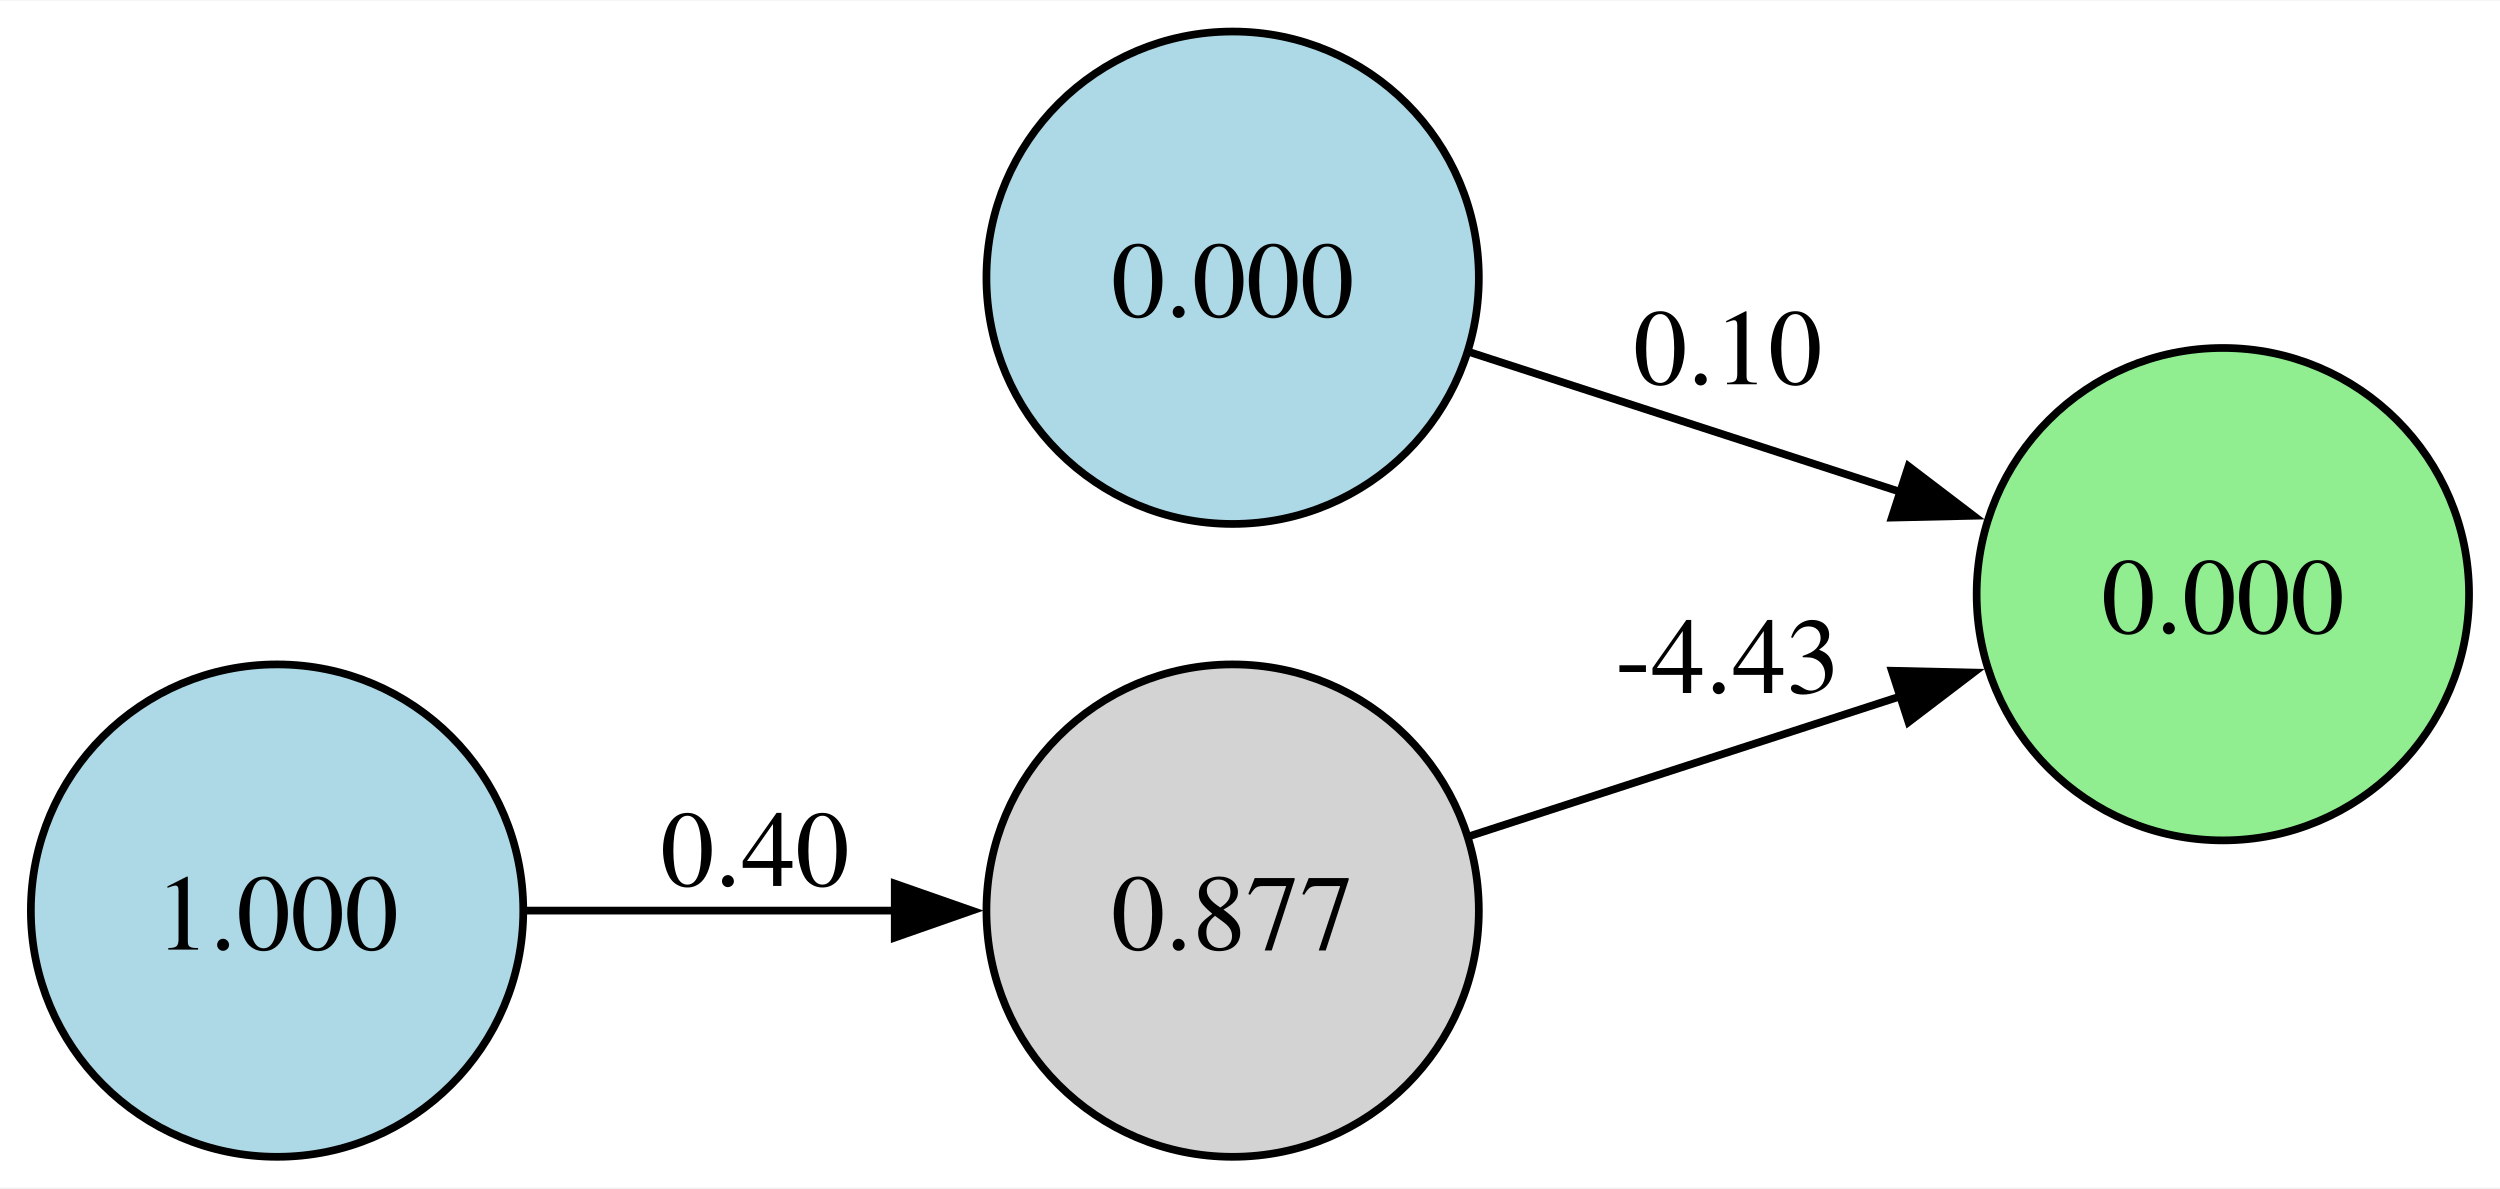
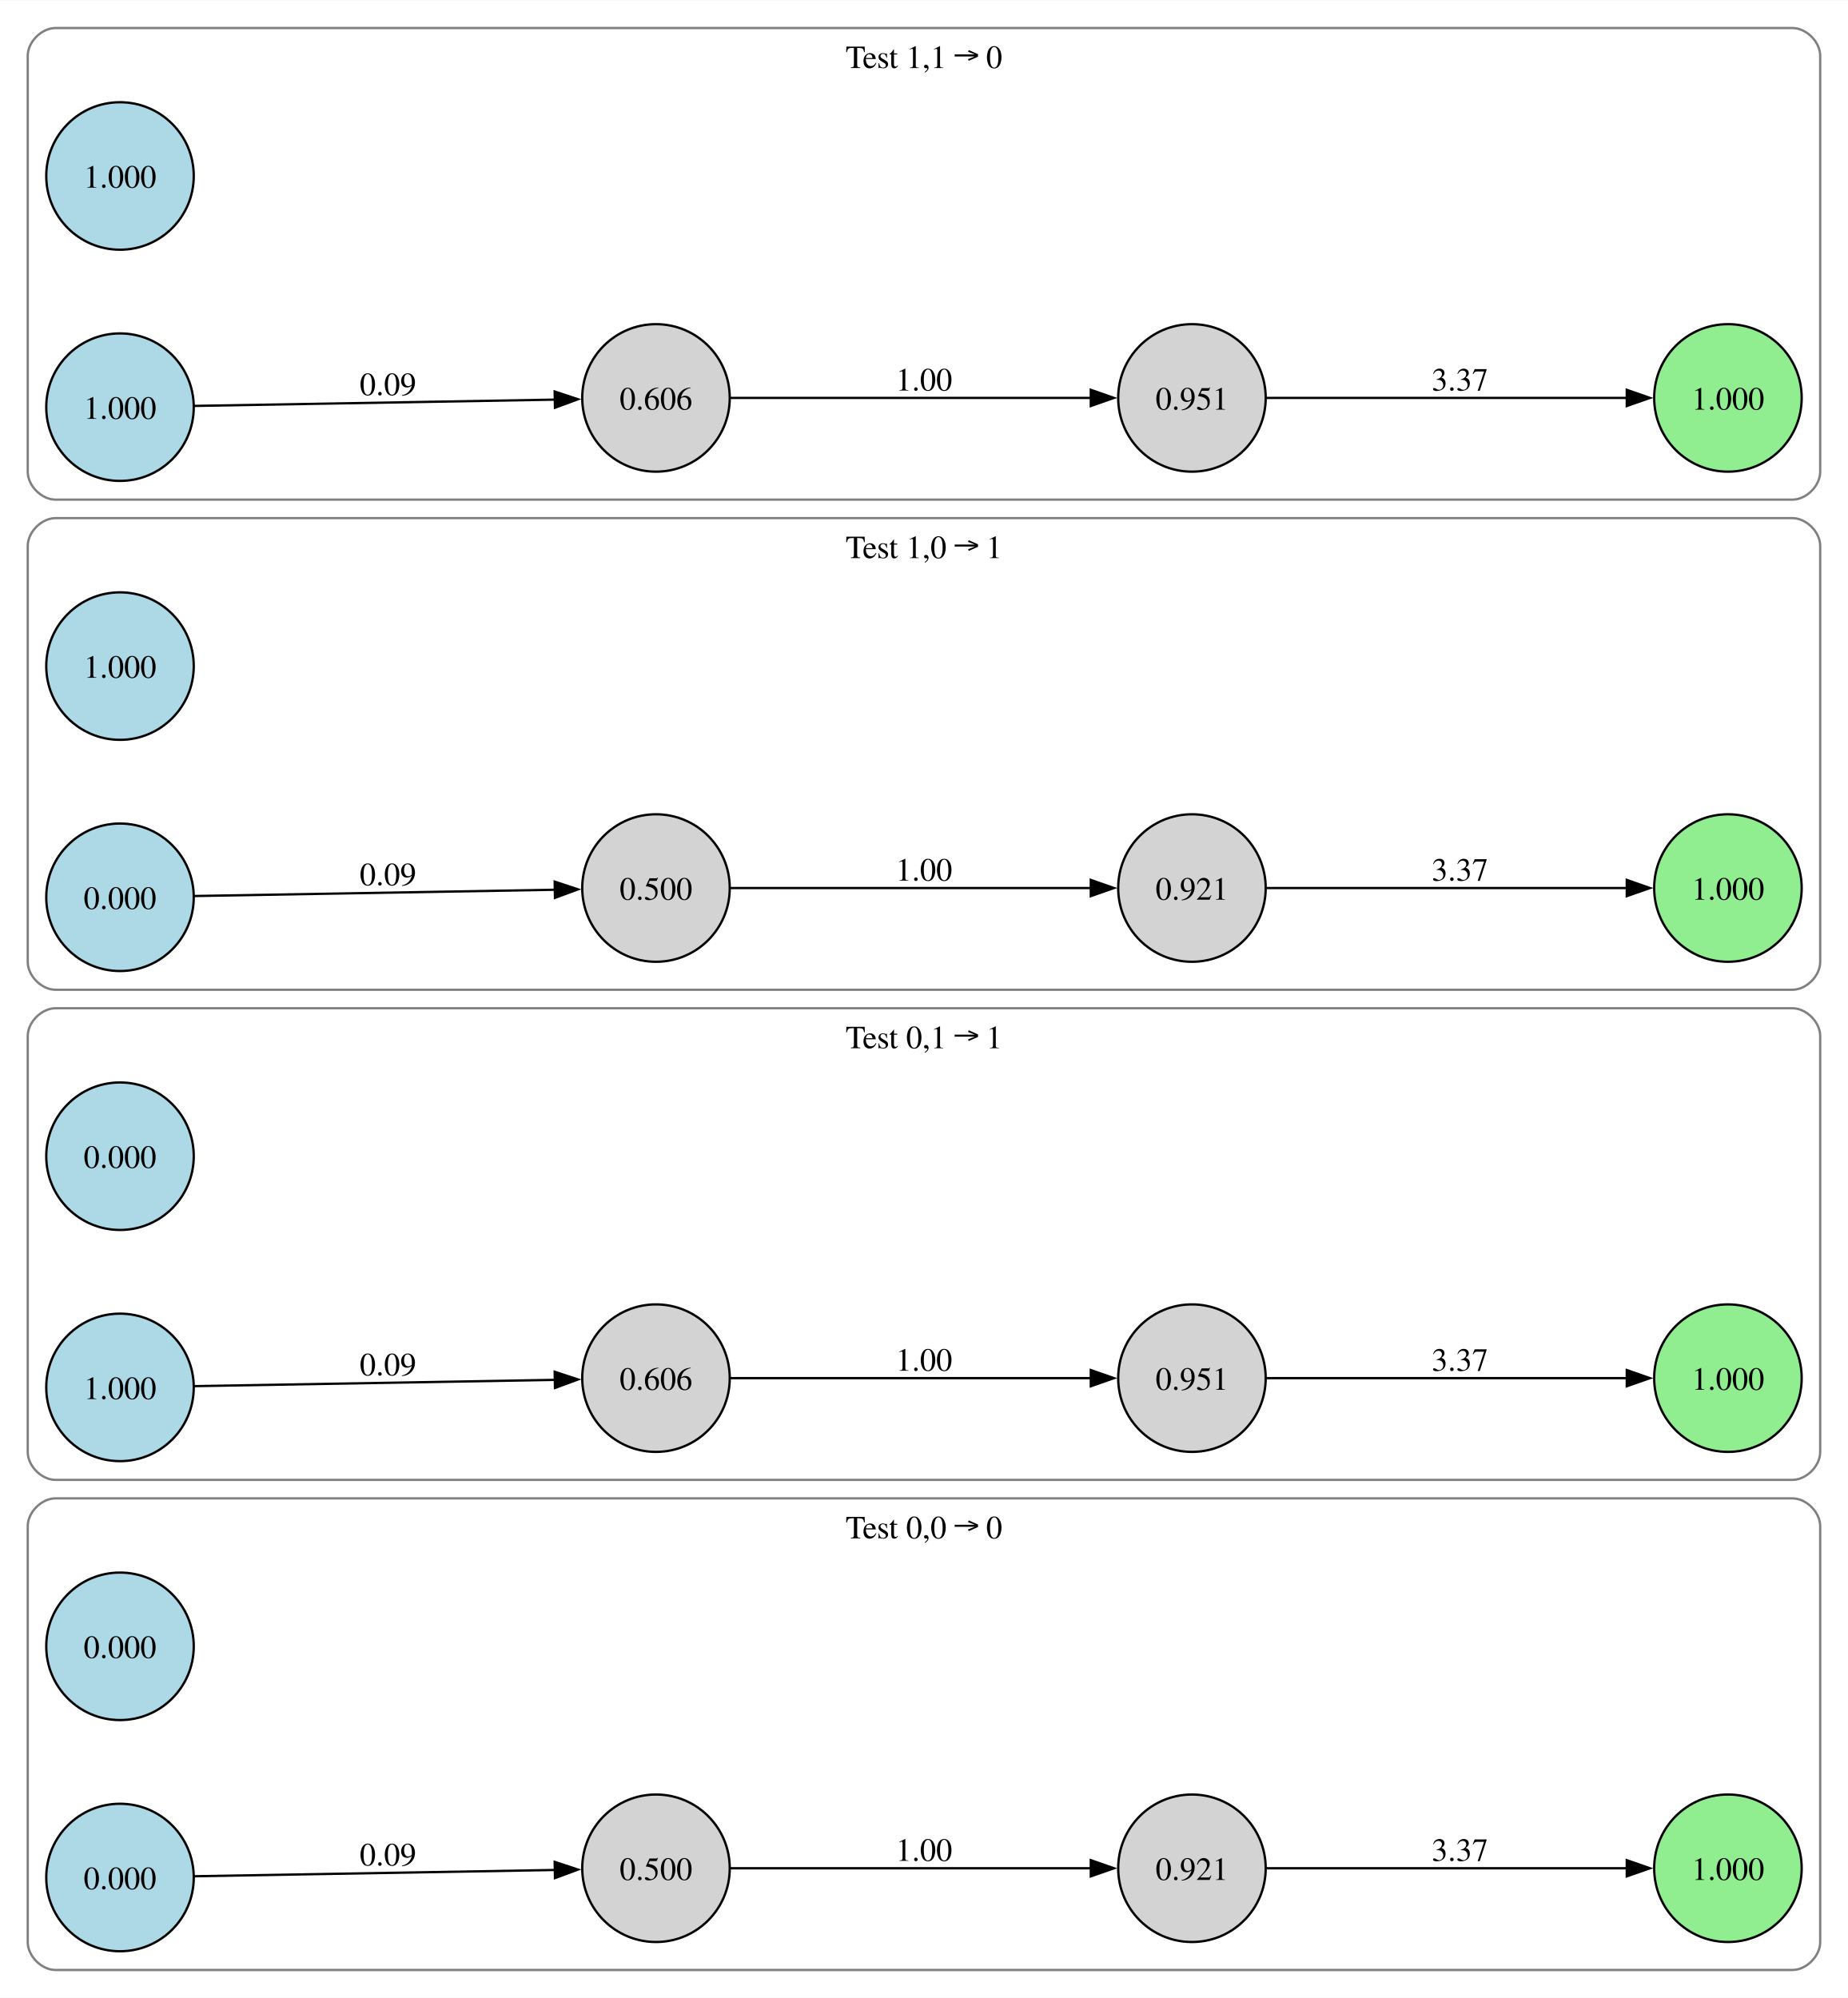
- <svg xmlns="http://www.w3.org/2000/svg" width="324pt" height="154pt" viewBox="0.00 0.00 323.92 153.81">
-   <g id="graph0" class="graph" transform="scale(1 1) rotate(0) translate(4 149.81)">
-     <polygon fill="white" stroke="none" points="-4,4 -4,-149.81 319.92,-149.81 319.92,4 -4,4" />
+ <svg xmlns="http://www.w3.org/2000/svg" width="799pt" height="864pt" viewBox="0.00 0.00 799.22 864.00">
+   <g id="graph0" class="graph" transform="scale(1 1) rotate(0) translate(4 860)">
+     <polygon fill="white" stroke="none" points="-4,4 -4,-860 795.22,-860 795.22,4 -4,4" />
+     <g id="clust1" class="cluster">
+       <path fill="none" stroke="gray" d="M20,-8C20,-8 771.22,-8 771.22,-8 777.22,-8 783.22,-14 783.22,-20 783.22,-20 783.22,-200 783.22,-200 783.22,-206 777.22,-212 771.22,-212 771.22,-212 20,-212 20,-212 14,-212 8,-206 8,-200 8,-200 8,-20 8,-20 8,-14 14,-8 20,-8" />
+       <text text-anchor="middle" x="395.61" y="-194.7" font-family="Times,serif" font-size="14.00">Test 0,0 → 0</text>
+     </g>
+     <g id="clust2" class="cluster">
+       <path fill="none" stroke="gray" d="M20,-220C20,-220 771.22,-220 771.22,-220 777.22,-220 783.22,-226 783.22,-232 783.22,-232 783.22,-412 783.22,-412 783.22,-418 777.22,-424 771.22,-424 771.22,-424 20,-424 20,-424 14,-424 8,-418 8,-412 8,-412 8,-232 8,-232 8,-226 14,-220 20,-220" />
+       <text text-anchor="middle" x="395.61" y="-406.7" font-family="Times,serif" font-size="14.00">Test 0,1 → 1</text>
+     </g>
+     <g id="clust3" class="cluster">
+       <path fill="none" stroke="gray" d="M20,-432C20,-432 771.22,-432 771.22,-432 777.22,-432 783.22,-438 783.22,-444 783.22,-444 783.22,-624 783.22,-624 783.22,-630 777.22,-636 771.22,-636 771.22,-636 20,-636 20,-636 14,-636 8,-630 8,-624 8,-624 8,-444 8,-444 8,-438 14,-432 20,-432" />
+       <text text-anchor="middle" x="395.61" y="-618.7" font-family="Times,serif" font-size="14.00">Test 1,0 → 1</text>
+     </g>
+     <g id="clust4" class="cluster">
+       <path fill="none" stroke="gray" d="M20,-644C20,-644 771.22,-644 771.22,-644 777.22,-644 783.22,-650 783.22,-656 783.22,-656 783.22,-836 783.22,-836 783.22,-842 777.22,-848 771.22,-848 771.22,-848 20,-848 20,-848 14,-848 8,-842 8,-836 8,-836 8,-656 8,-656 8,-650 14,-644 20,-644" />
+       <text text-anchor="middle" x="395.61" y="-830.7" font-family="Times,serif" font-size="14.00">Test 1,1 → 0</text>
+     </g>
    <g id="node1" class="node">
-       <ellipse fill="lightblue" stroke="black" cx="155.71" cy="-113.9" rx="31.9" ry="31.9" />
-       <text text-anchor="middle" x="155.71" y="-108.85" font-family="Times,serif" font-size="14.00">0.000</text>
+       <ellipse fill="lightblue" stroke="black" cx="47.9" cy="-148" rx="31.9" ry="31.9" />
+       <text text-anchor="middle" x="47.9" y="-142.95" font-family="Times,serif" font-size="14.00">0.000</text>
+     </g>
+     <g id="node2" class="node">
+       <ellipse fill="lightblue" stroke="black" cx="47.9" cy="-48" rx="31.9" ry="31.9" />
+       <text text-anchor="middle" x="47.9" y="-42.95" font-family="Times,serif" font-size="14.00">0.000</text>
+     </g>
+     <g id="node4" class="node">
+       <ellipse fill="lightgray" stroke="black" cx="279.71" cy="-52" rx="31.9" ry="31.9" />
+       <text text-anchor="middle" x="279.71" y="-46.95" font-family="Times,serif" font-size="14.00">0.500</text>
+     </g>
+     <g id="edge1" class="edge">
+       <path fill="none" stroke="black" d="M79.9,-48.54C120.16,-49.24 190.64,-50.47 235.96,-51.26" />
+       <polygon fill="black" stroke="black" points="235.9,-54.76 245.96,-51.43 236.02,-47.76 235.9,-54.76" />
+       <text text-anchor="middle" x="163.81" y="-53.2" font-family="Times,serif" font-size="14.00">0.09</text>
    </g>
    <g id="node3" class="node">
-       <ellipse fill="lightgreen" stroke="black" cx="284.01" cy="-72.9" rx="31.9" ry="31.9" />
-       <text text-anchor="middle" x="284.01" y="-67.85" font-family="Times,serif" font-size="14.00">0.000</text>
+       <ellipse fill="lightgreen" stroke="black" cx="743.32" cy="-52" rx="31.9" ry="31.9" />
+       <text text-anchor="middle" x="743.32" y="-46.95" font-family="Times,serif" font-size="14.00">1.000</text>
    </g>
-     <g id="edge1" class="edge">
-       <path fill="none" stroke="black" d="M186.32,-104.29C202.99,-98.88 224.04,-92.05 242.25,-86.14" />
-       <polygon fill="black" stroke="black" points="243.28,-89.48 251.71,-83.06 241.12,-82.82 243.28,-89.48" />
-       <text text-anchor="middle" x="219.86" y="-100.1" font-family="Times,serif" font-size="14.00">0.10</text>
-     </g>
-     <g id="node2" class="node">
-       <ellipse fill="lightblue" stroke="black" cx="31.9" cy="-31.9" rx="31.9" ry="31.9" />
-       <text text-anchor="middle" x="31.9" y="-26.85" font-family="Times,serif" font-size="14.00">1.000</text>
-     </g>
-     <g id="node4" class="node">
-       <ellipse fill="lightgray" stroke="black" cx="155.71" cy="-31.9" rx="31.9" ry="31.9" />
-       <text text-anchor="middle" x="155.71" y="-26.85" font-family="Times,serif" font-size="14.00">0.877</text>
+     <g id="node5" class="node">
+       <ellipse fill="lightgray" stroke="black" cx="511.51" cy="-52" rx="31.9" ry="31.9" />
+       <text text-anchor="middle" x="511.51" y="-46.95" font-family="Times,serif" font-size="14.00">0.921</text>
    </g>
    <g id="edge2" class="edge">
-       <path fill="none" stroke="black" d="M64.27,-31.9C78.9,-31.9 96.54,-31.9 112.34,-31.9" />
-       <polygon fill="black" stroke="black" points="111.93,-35.4 121.93,-31.9 111.93,-28.4 111.93,-35.4" />
-       <text text-anchor="middle" x="93.81" y="-35.1" font-family="Times,serif" font-size="14.00">0.40</text>
+       <path fill="none" stroke="black" d="M311.7,-52C351.96,-52 422.45,-52 467.77,-52" />
+       <polygon fill="black" stroke="black" points="467.76,-55.5 477.76,-52 467.76,-48.5 467.76,-55.5" />
+       <text text-anchor="middle" x="395.61" y="-55.2" font-family="Times,serif" font-size="14.00">1.00</text>
    </g>
    <g id="edge3" class="edge">
-       <path fill="none" stroke="black" d="M186.32,-41.52C202.99,-46.93 224.04,-53.76 242.25,-59.67" />
-       <polygon fill="black" stroke="black" points="241.12,-62.98 251.71,-62.74 243.28,-56.32 241.12,-62.98" />
-       <text text-anchor="middle" x="219.86" y="-60.1" font-family="Times,serif" font-size="14.00">-4.43</text>
+       <path fill="none" stroke="black" d="M543.51,-52C583.77,-52 654.25,-52 699.58,-52" />
+       <polygon fill="black" stroke="black" points="699.57,-55.5 709.57,-52 699.57,-48.5 699.57,-55.5" />
+       <text text-anchor="middle" x="627.42" y="-55.2" font-family="Times,serif" font-size="14.00">3.37</text>
+     </g>
+     <g id="node6" class="node">
+       <ellipse fill="lightblue" stroke="black" cx="47.9" cy="-360" rx="31.9" ry="31.9" />
+       <text text-anchor="middle" x="47.9" y="-354.95" font-family="Times,serif" font-size="14.00">0.000</text>
+     </g>
+     <g id="node7" class="node">
+       <ellipse fill="lightblue" stroke="black" cx="47.9" cy="-260" rx="31.9" ry="31.9" />
+       <text text-anchor="middle" x="47.9" y="-254.95" font-family="Times,serif" font-size="14.00">1.000</text>
+     </g>
+     <g id="node9" class="node">
+       <ellipse fill="lightgray" stroke="black" cx="279.71" cy="-264" rx="31.9" ry="31.9" />
+       <text text-anchor="middle" x="279.71" y="-258.95" font-family="Times,serif" font-size="14.00">0.606</text>
+     </g>
+     <g id="edge4" class="edge">
+       <path fill="none" stroke="black" d="M79.9,-260.54C120.16,-261.24 190.64,-262.47 235.96,-263.26" />
+       <polygon fill="black" stroke="black" points="235.9,-266.76 245.96,-263.43 236.02,-259.76 235.9,-266.76" />
+       <text text-anchor="middle" x="163.81" y="-265.2" font-family="Times,serif" font-size="14.00">0.09</text>
+     </g>
+     <g id="node8" class="node">
+       <ellipse fill="lightgreen" stroke="black" cx="743.32" cy="-264" rx="31.9" ry="31.9" />
+       <text text-anchor="middle" x="743.32" y="-258.95" font-family="Times,serif" font-size="14.00">1.000</text>
+     </g>
+     <g id="node10" class="node">
+       <ellipse fill="lightgray" stroke="black" cx="511.51" cy="-264" rx="31.9" ry="31.9" />
+       <text text-anchor="middle" x="511.51" y="-258.95" font-family="Times,serif" font-size="14.00">0.951</text>
+     </g>
+     <g id="edge5" class="edge">
+       <path fill="none" stroke="black" d="M311.7,-264C351.96,-264 422.45,-264 467.77,-264" />
+       <polygon fill="black" stroke="black" points="467.76,-267.5 477.76,-264 467.76,-260.5 467.76,-267.5" />
+       <text text-anchor="middle" x="395.61" y="-267.2" font-family="Times,serif" font-size="14.00">1.00</text>
+     </g>
+     <g id="edge6" class="edge">
+       <path fill="none" stroke="black" d="M543.51,-264C583.77,-264 654.25,-264 699.58,-264" />
+       <polygon fill="black" stroke="black" points="699.57,-267.5 709.57,-264 699.57,-260.5 699.57,-267.5" />
+       <text text-anchor="middle" x="627.42" y="-267.2" font-family="Times,serif" font-size="14.00">3.37</text>
+     </g>
+     <g id="node11" class="node">
+       <ellipse fill="lightblue" stroke="black" cx="47.9" cy="-572" rx="31.9" ry="31.9" />
+       <text text-anchor="middle" x="47.9" y="-566.95" font-family="Times,serif" font-size="14.00">1.000</text>
+     </g>
+     <g id="node12" class="node">
+       <ellipse fill="lightblue" stroke="black" cx="47.9" cy="-472" rx="31.9" ry="31.9" />
+       <text text-anchor="middle" x="47.9" y="-466.95" font-family="Times,serif" font-size="14.00">0.000</text>
+     </g>
+     <g id="node14" class="node">
+       <ellipse fill="lightgray" stroke="black" cx="279.71" cy="-476" rx="31.9" ry="31.9" />
+       <text text-anchor="middle" x="279.71" y="-470.95" font-family="Times,serif" font-size="14.00">0.500</text>
+     </g>
+     <g id="edge7" class="edge">
+       <path fill="none" stroke="black" d="M79.9,-472.54C120.16,-473.24 190.64,-474.47 235.96,-475.26" />
+       <polygon fill="black" stroke="black" points="235.9,-478.76 245.96,-475.43 236.02,-471.76 235.9,-478.76" />
+       <text text-anchor="middle" x="163.81" y="-477.2" font-family="Times,serif" font-size="14.00">0.09</text>
+     </g>
+     <g id="node13" class="node">
+       <ellipse fill="lightgreen" stroke="black" cx="743.32" cy="-476" rx="31.9" ry="31.9" />
+       <text text-anchor="middle" x="743.32" y="-470.95" font-family="Times,serif" font-size="14.00">1.000</text>
+     </g>
+     <g id="node15" class="node">
+       <ellipse fill="lightgray" stroke="black" cx="511.51" cy="-476" rx="31.9" ry="31.9" />
+       <text text-anchor="middle" x="511.51" y="-470.95" font-family="Times,serif" font-size="14.00">0.921</text>
+     </g>
+     <g id="edge8" class="edge">
+       <path fill="none" stroke="black" d="M311.7,-476C351.96,-476 422.45,-476 467.77,-476" />
+       <polygon fill="black" stroke="black" points="467.76,-479.5 477.76,-476 467.76,-472.5 467.76,-479.5" />
+       <text text-anchor="middle" x="395.61" y="-479.2" font-family="Times,serif" font-size="14.00">1.00</text>
+     </g>
+     <g id="edge9" class="edge">
+       <path fill="none" stroke="black" d="M543.51,-476C583.77,-476 654.25,-476 699.58,-476" />
+       <polygon fill="black" stroke="black" points="699.57,-479.5 709.57,-476 699.57,-472.5 699.57,-479.5" />
+       <text text-anchor="middle" x="627.42" y="-479.2" font-family="Times,serif" font-size="14.00">3.37</text>
+     </g>
+     <g id="node16" class="node">
+       <ellipse fill="lightblue" stroke="black" cx="47.9" cy="-784" rx="31.9" ry="31.9" />
+       <text text-anchor="middle" x="47.9" y="-778.95" font-family="Times,serif" font-size="14.00">1.000</text>
+     </g>
+     <g id="node17" class="node">
+       <ellipse fill="lightblue" stroke="black" cx="47.9" cy="-684" rx="31.9" ry="31.9" />
+       <text text-anchor="middle" x="47.9" y="-678.95" font-family="Times,serif" font-size="14.00">1.000</text>
+     </g>
+     <g id="node19" class="node">
+       <ellipse fill="lightgray" stroke="black" cx="279.71" cy="-688" rx="31.9" ry="31.9" />
+       <text text-anchor="middle" x="279.71" y="-682.95" font-family="Times,serif" font-size="14.00">0.606</text>
+     </g>
+     <g id="edge10" class="edge">
+       <path fill="none" stroke="black" d="M79.9,-684.54C120.16,-685.24 190.64,-686.47 235.96,-687.26" />
+       <polygon fill="black" stroke="black" points="235.9,-690.76 245.96,-687.43 236.02,-683.76 235.9,-690.76" />
+       <text text-anchor="middle" x="163.81" y="-689.2" font-family="Times,serif" font-size="14.00">0.09</text>
+     </g>
+     <g id="node18" class="node">
+       <ellipse fill="lightgreen" stroke="black" cx="743.32" cy="-688" rx="31.9" ry="31.9" />
+       <text text-anchor="middle" x="743.32" y="-682.95" font-family="Times,serif" font-size="14.00">1.000</text>
+     </g>
+     <g id="node20" class="node">
+       <ellipse fill="lightgray" stroke="black" cx="511.51" cy="-688" rx="31.9" ry="31.9" />
+       <text text-anchor="middle" x="511.51" y="-682.95" font-family="Times,serif" font-size="14.00">0.951</text>
+     </g>
+     <g id="edge11" class="edge">
+       <path fill="none" stroke="black" d="M311.7,-688C351.96,-688 422.45,-688 467.77,-688" />
+       <polygon fill="black" stroke="black" points="467.76,-691.5 477.76,-688 467.76,-684.5 467.76,-691.5" />
+       <text text-anchor="middle" x="395.61" y="-691.2" font-family="Times,serif" font-size="14.00">1.00</text>
+     </g>
+     <g id="edge12" class="edge">
+       <path fill="none" stroke="black" d="M543.51,-688C583.77,-688 654.25,-688 699.58,-688" />
+       <polygon fill="black" stroke="black" points="699.57,-691.5 709.57,-688 699.57,-684.5 699.57,-691.5" />
+       <text text-anchor="middle" x="627.42" y="-691.2" font-family="Times,serif" font-size="14.00">3.37</text>
    </g>
  </g>
</svg>
